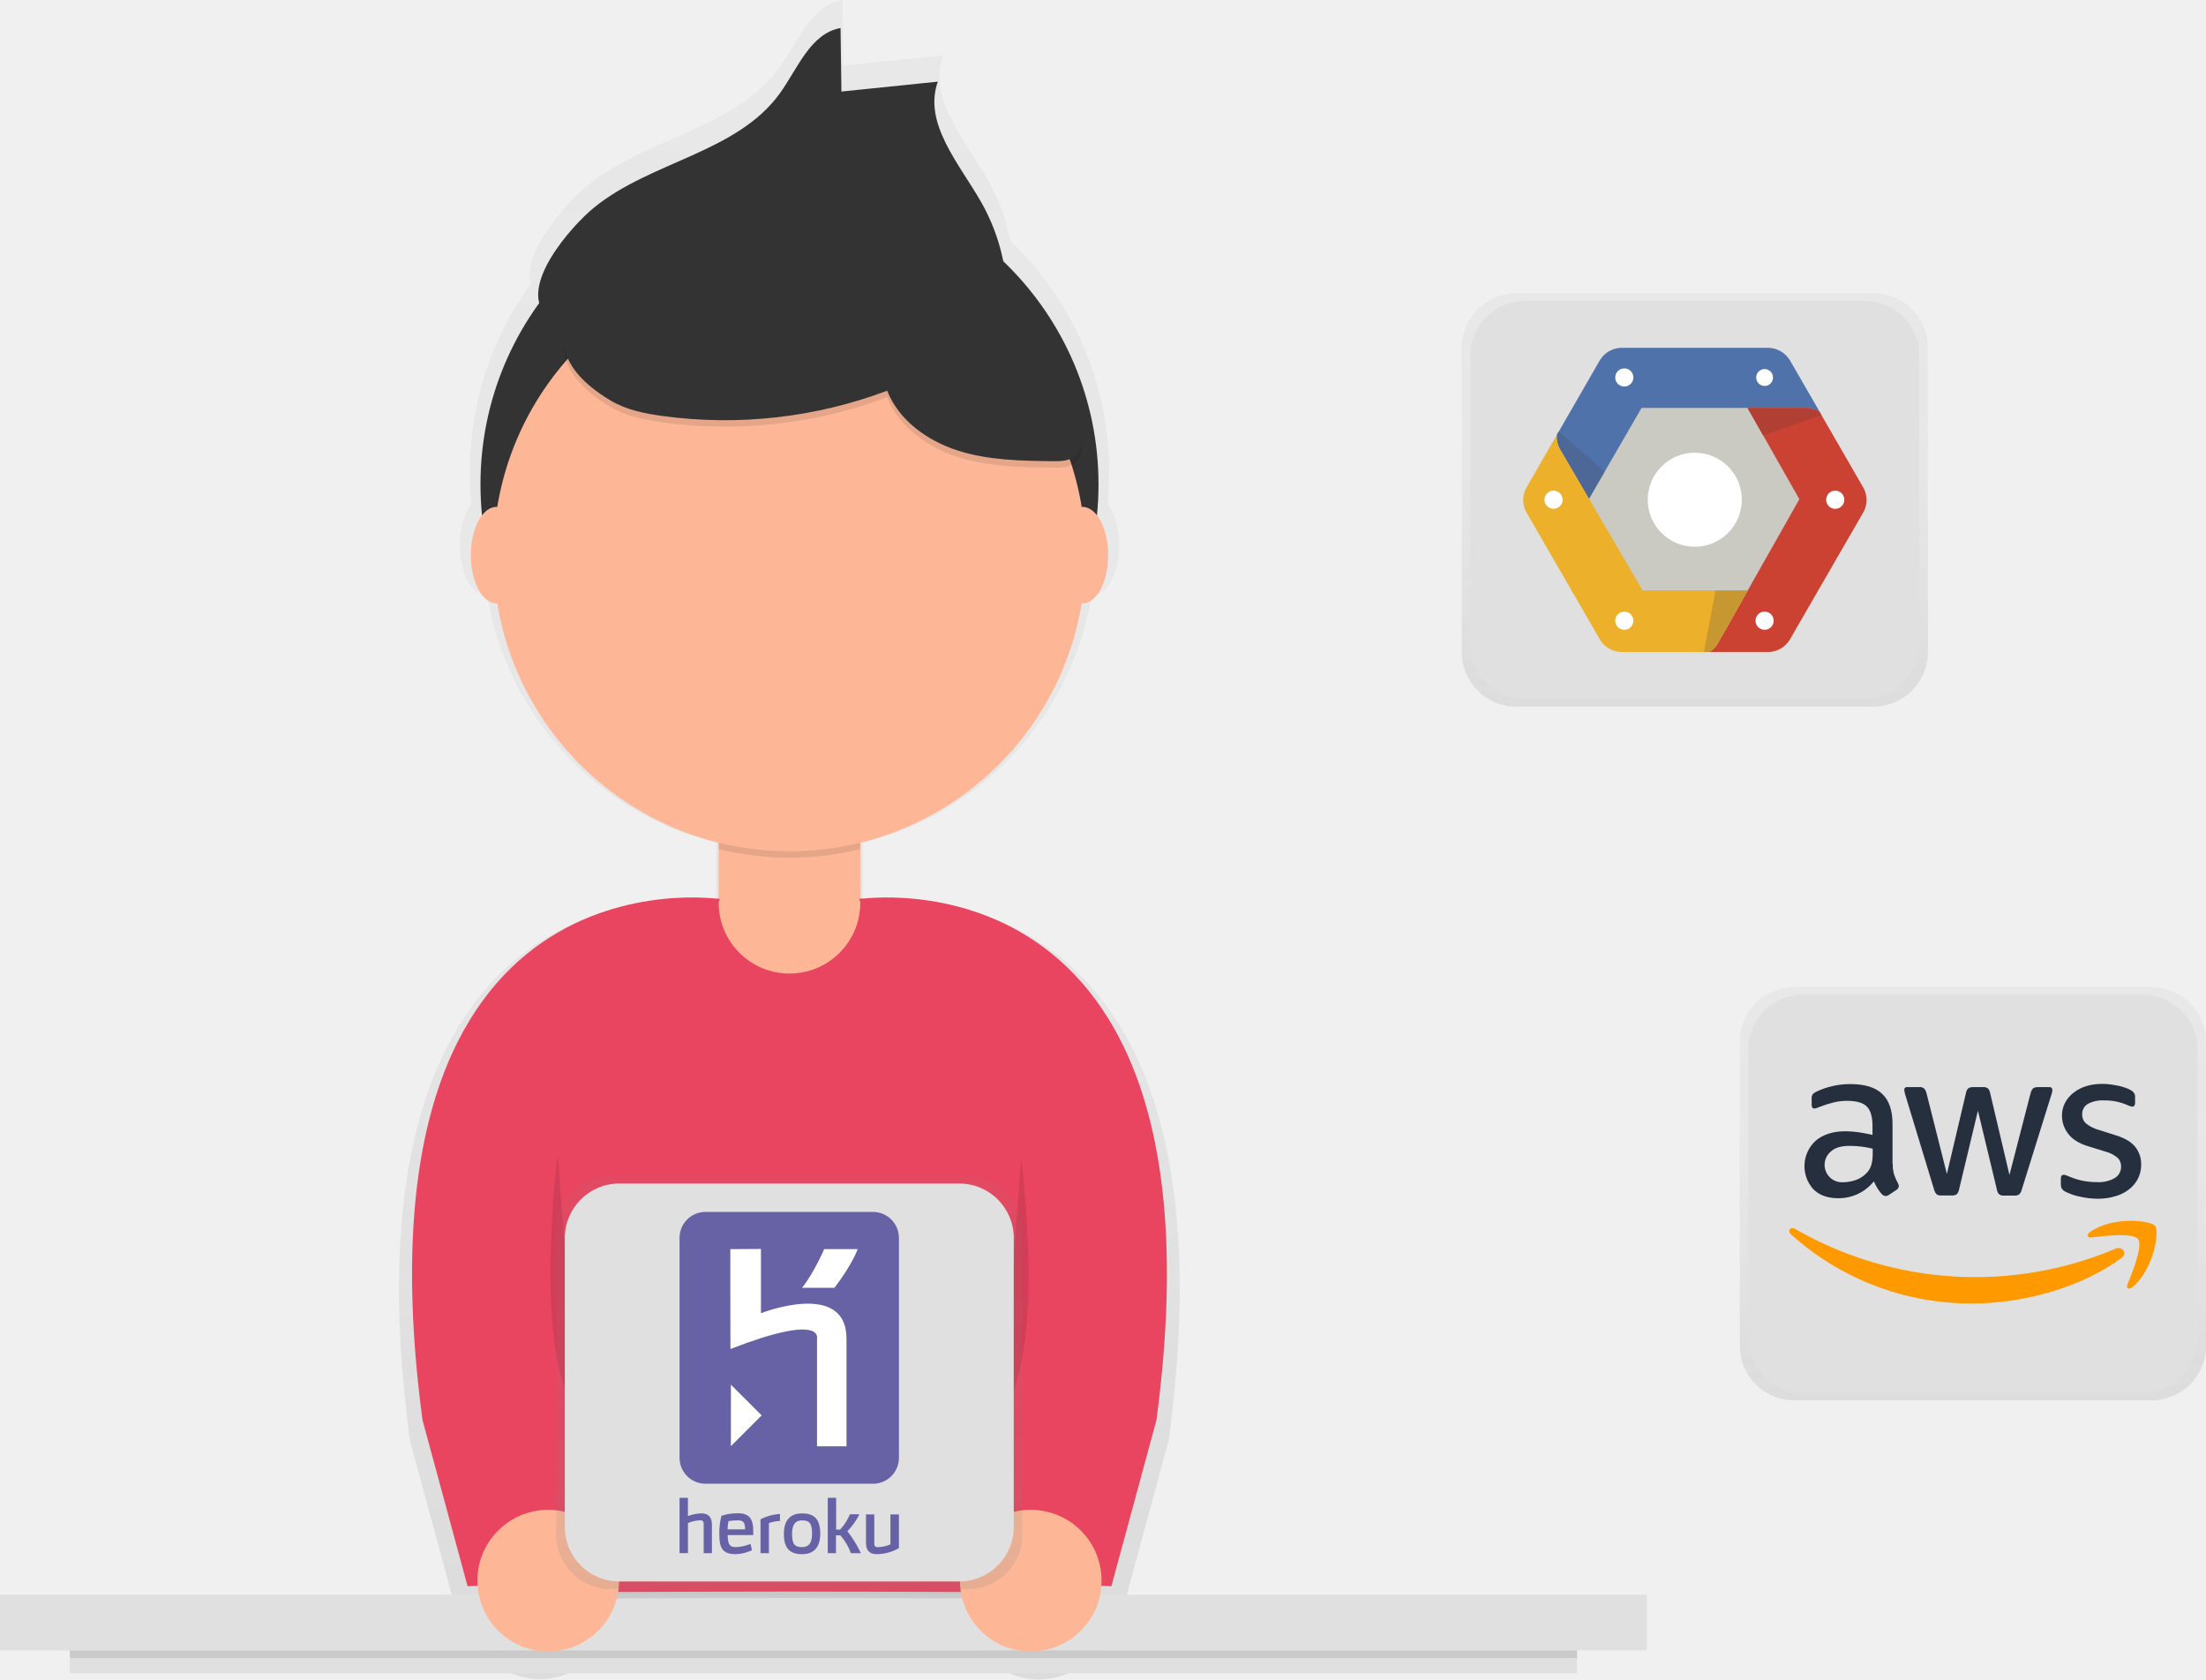
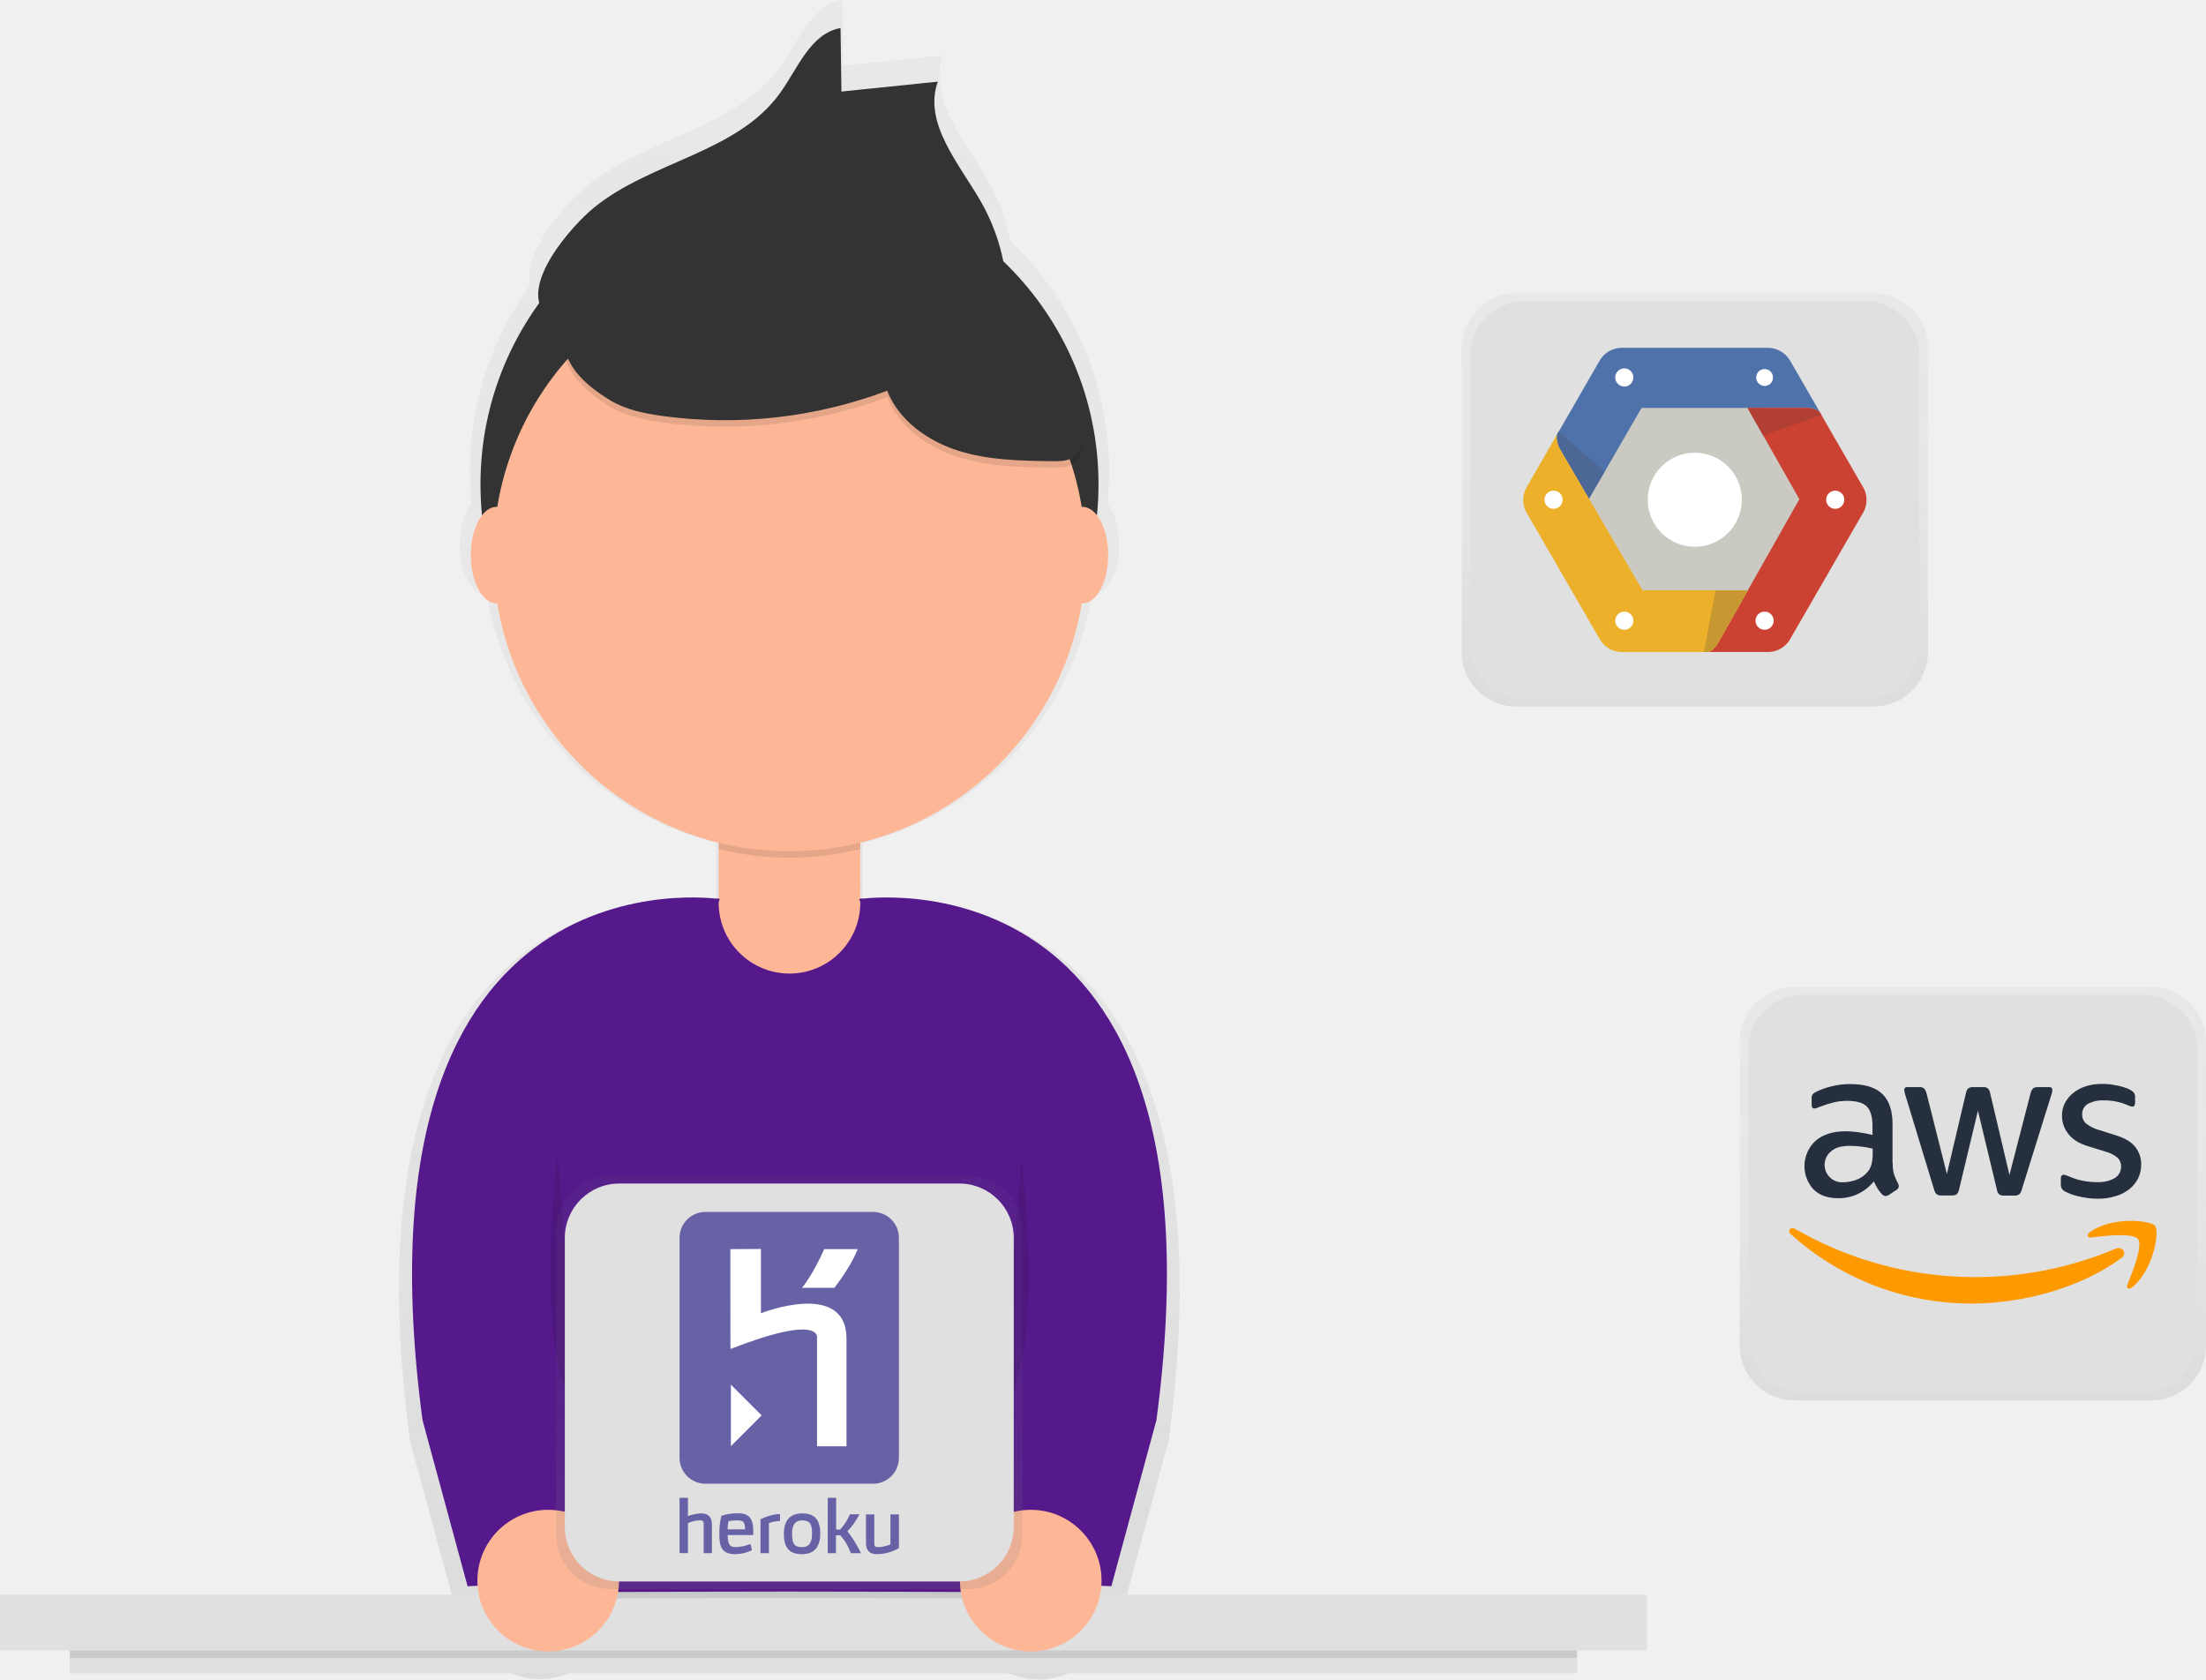
<svg xmlns="http://www.w3.org/2000/svg" xmlns:xlink="http://www.w3.org/1999/xlink" id="1dff4cb4-53bd-4ffc-acc1-5e8a2ceb72de" data-name="Layer 1" width="864.81" height="658.45" viewBox="0 0 864.81 658.45">
  <defs>
    <linearGradient id="e6219774-622b-406f-ae45-f26a74b1f5cd" x1="477.09" y1="779.22" x2="477.09" y2="120.78" gradientUnits="userSpaceOnUse">
      <stop offset="0" stop-color="gray" stop-opacity="0.25" />
      <stop offset="0.54" stop-color="gray" stop-opacity="0.12" />
      <stop offset="1" stop-color="gray" stop-opacity="0.1" />
    </linearGradient>
    <linearGradient id="2394db48-9094-48a1-80b4-38413320a0c3" x1="309.42" y1="623" x2="309.42" y2="461" xlink:href="#e6219774-622b-406f-ae45-f26a74b1f5cd" />
    <linearGradient id="894cb520-7283-4f65-92a7-edb841614828" x1="773.42" y1="549" x2="773.42" y2="387" xlink:href="#e6219774-622b-406f-ae45-f26a74b1f5cd" />
    <linearGradient id="43bfcda2-dcfb-4411-a28b-16db327cb63c" x1="664.42" y1="277" x2="664.42" y2="115" xlink:href="#e6219774-622b-406f-ae45-f26a74b1f5cd" />
  </defs>
  <g opacity="0.7">
    <path d="M506.4,473.94l-.59-.14V451.2a120.23,120.23,0,0,0,89.79-97.09l.29,0c5.77,0,10.44-8.77,10.44-19.58,0-6.71-1.8-12.62-4.54-16.15q.62-6.2.63-12.57a125,125,0,0,0-38.62-90.49,80.54,80.54,0,0,0-8.87-23.81c-8.9-15.68-23.71-32-17.67-49l-39.1,4-.36-25.76c-12.2,2.19-17.31,16.33-24.55,26.4-17.41,24.22-52.35,27.59-75.46,46.45-7.85,6.41-25.51,25.9-22.19,38.68a124.75,124.75,0,0,0-23.84,73.53q0,6.36.63,12.57c-2.74,3.53-4.54,9.44-4.54,16.15,0,10.82,4.68,19.58,10.44,19.58l.29,0a120.23,120.23,0,0,0,89.79,97.09v22.6l-.59.14C434.32,472.37,298.48,462,328.27,685.4l18.27,67.36,4.07-.16A28.72,28.72,0,0,0,407,757.71c25.87-.09,55.09-.17,70-.17s44.18.09,70,.17a28.72,28.72,0,0,0,56.44-5.11l4.07.16,18.27-67.36C655.71,462,519.86,472.37,506.4,473.94Z" transform="translate(-167.6 -120.78)" fill="url(#e6219774-622b-406f-ae45-f26a74b1f5cd)" />
  </g>
  <rect y="625.16" width="645.61" height="21.88" fill="#e0e0e0" />
  <rect x="27.36" y="647.05" width="590.89" height="8.95" fill="#e0e0e0" />
  <rect x="27.36" y="647.05" width="590.89" height="2.98" opacity="0.1" />
  <path d="M361,747.61s86.63-.34,116.09-.34,116.09.34,116.09.34V735H361Z" transform="translate(-167.6 -120.78)" opacity="0.1" />
-   <path d="M593.19,745.08s-86.63-.34-116.09-.34-116.09.34-116.09.34V585.74A116.09,116.09,0,0,1,477.09,469.65h0A116.09,116.09,0,0,1,593.19,585.74Z" transform="translate(-167.6 -120.78)" fill="#e94560" />
+   <path d="M593.19,745.08s-86.63-.34-116.09-.34-116.09.34-116.09.34V585.74A116.09,116.09,0,0,1,477.09,469.65h0A116.09,116.09,0,0,1,593.19,585.74Z" transform="translate(-167.6 -120.78)" fill="#55198b" />
  <path d="M298.5,290.83h22a16.76,16.76,0,0,1,16.76,16.76v46.33a27.76,27.76,0,0,1-27.76,27.76h0a27.76,27.76,0,0,1-27.76-27.76V307.59A16.76,16.76,0,0,1,298.5,290.83Z" fill="#fdb797" />
  <path d="M449.33,453.67a116.17,116.17,0,0,0,55.52,0V414.13H449.33Z" transform="translate(-167.6 -120.78)" opacity="0.1" />
  <circle cx="309.5" cy="189.88" r="121.14" fill="#333" />
  <circle cx="309.5" cy="217.64" r="116.09" fill="#fdb797" />
  <path d="M400.44,202.19c22.33-18.23,56.11-21.48,72.94-44.9,7-9.73,11.93-23.4,23.73-25.52l.35,24.9,37.79-3.88c-5.83,16.42,8.48,32.23,17.08,47.38a77.93,77.93,0,0,1,10.09,36.68c-13.12,7.88-29.39-.72-44-5.31-14.2-4.46-29.29-4.92-44.17-5.34-7.63-.22-15.35-.42-22.8,1.25-6.53,1.47-12.64,4.34-18.82,6.93-10.05,4.21-41.79,20.09-51.13,9.85C370.92,232.62,391.82,209.23,400.44,202.19Z" transform="translate(-167.6 -120.78)" fill="#333" />
  <path d="M406.75,280.2c6.16,3.73,13.4,5.2,20.53,6.18a180.86,180.86,0,0,0,88.11-9.9c4.6,11.66,15.83,19.67,27.77,23.48s24.69,4,37.22,4.15c2.76,0,5.72,0,8-1.53,5.58-3.77,2.88-12.4-.37-18.3L571.84,255c-4.78-8.66-9.7-17.5-17.1-24.06-9.28-8.21-21.6-12.06-33.75-14.49a190.34,190.34,0,0,0-86.64,2.89C404.13,227.47,365.31,255.12,406.75,280.2Z" transform="translate(-167.6 -120.78)" opacity="0.1" />
  <path d="M406.75,277.68c6.16,3.73,13.4,5.2,20.53,6.18a180.86,180.86,0,0,0,88.11-9.9c4.6,11.66,15.83,19.67,27.77,23.48s24.69,4,37.22,4.15c2.76,0,5.72,0,8-1.53,5.58-3.77,2.88-12.4-.37-18.3l-16.17-29.32c-4.78-8.66-9.7-17.5-17.1-24.06-9.28-8.21-21.6-12.06-33.75-14.49a190.34,190.34,0,0,0-86.64,2.89C404.13,224.94,365.31,252.59,406.75,277.68Z" transform="translate(-167.6 -120.78)" fill="#333" />
  <ellipse cx="424.33" cy="217.64" rx="10.1" ry="18.93" fill="#fdb797" />
  <ellipse cx="194.67" cy="217.64" rx="10.1" ry="18.93" fill="#fdb797" />
-   <path d="M504.39,473.27S651.23,450.4,620.95,677.54l-17.66,65.11-50.48-2s32.81-75.71,12.62-126.19S504.39,473.27,504.39,473.27Z" transform="translate(-167.6 -120.78)" fill="#e94560" />
-   <path d="M449.8,473.27S303,450.4,333.24,677.54l17.66,65.11,50.48-2s-32.81-75.71-12.62-126.19S449.8,473.27,449.8,473.27Z" transform="translate(-167.6 -120.78)" fill="#e94560" />
+   <path d="M504.39,473.27S651.23,450.4,620.95,677.54l-17.66,65.11-50.48-2s32.81-75.71,12.62-126.19S504.39,473.27,504.39,473.27Z" transform="translate(-167.6 -120.78)" fill="#55198b" />
+   <path d="M449.8,473.27S303,450.4,333.24,677.54l17.66,65.11,50.48-2s-32.81-75.71-12.62-126.19S449.8,473.27,449.8,473.27Z" transform="translate(-167.6 -120.78)" fill="#55198b" />
  <path d="M386.24,573.36s-10.1,78,7.57,100.71" transform="translate(-167.6 -120.78)" opacity="0.1" />
  <path d="M567.95,575.36s10.1,76-7.57,98.71" transform="translate(-167.6 -120.78)" opacity="0.1" />
  <circle cx="404.08" cy="619.68" r="27.76" fill="#fdb797" />
  <circle cx="214.91" cy="619.68" r="27.76" fill="#fdb797" />
  <g opacity="0.7">
    <rect x="218.04" y="461" width="182.77" height="162" rx="21.34" ry="21.34" fill="url(#2394db48-9094-48a1-80b4-38413320a0c3)" />
  </g>
  <rect x="221.42" y="464" width="176" height="156" rx="21.34" ry="21.34" fill="#e0e0e0" />
  <path d="M443.45,729.71V718a1.16,1.16,0,0,0-1.32-1.18,12.53,12.53,0,0,0-4.83,1.07v11.79H434V708h3.29v7.16a15.7,15.7,0,0,1,5.29-1.07c3,0,4.11,1.84,4.11,4.36v11.25h-3.26Zm9.41-7.08c.11,3.92.88,4.69,3.29,4.69a17,17,0,0,0,5.68-1.26l.55,2.47a15.37,15.37,0,0,1-6.44,1.56c-5.49,0-6.34-3-6.34-7.82a26.07,26.07,0,0,1,.82-7.21,18.82,18.82,0,0,1,6.61-1c4.5,0,5.87,2.5,5.87,6.86v1.67h-10Zm4.17-5.79a22.05,22.05,0,0,0-3.84.27,17.45,17.45,0,0,0-.36,3.24h6.86c0-2.28-.41-3.51-2.66-3.51Zm12,1.07v11.79h-3.29V716.43a19,19,0,0,1,7.63-2.11v2.74a14,14,0,0,0-4.33.85Zm13,12.18c-4.91,0-7.13-2.41-7.13-7.93,0-5.84,2.93-8.06,7.13-8.06,4.91,0,7.13,2.41,7.13,7.93,0,5.84-2.94,8.06-7.13,8.06Zm0-13.25c-2.52,0-3.92,1.45-3.92,5.32,0,4.22,1.18,5.16,3.92,5.16,2.52,0,3.92-1.43,3.92-5.29,0-4.22-1.18-5.18-3.92-5.18Zm23,12.86h-3.87a21.44,21.44,0,0,0-4.11-7h-1.73v7H492.1V708h3.29v12.45h1.54a20,20,0,0,0,3.87-6h3.7a25.74,25.74,0,0,1-4.69,6.64,46.5,46.5,0,0,1,5.29,8.58Zm6.17.38c-3,0-4.11-1.84-4.11-4.36V714.49h3.26v11.66a1.16,1.16,0,0,0,1.32,1.18,13.31,13.31,0,0,0,5-1.07V714.49H520v13.22A17.45,17.45,0,0,1,511.27,730.09Zm-1.45-27.61H444.18A10.16,10.16,0,0,1,434,692.32V606.07a10.16,10.16,0,0,1,10.16-10.16h65.63A10.17,10.17,0,0,1,520,606.07v86.25a10.16,10.16,0,0,1-10.17,10.16Z" transform="translate(-167.6 -120.78)" fill="#6762a6" />
  <path d="M487.89,687.82V645.5s2.75-10.13-33.91,4.14c-.07.18-.07-39.14-.07-39.14l12-.07v25.19s33.54-13.21,33.54,10v42.18H487.89Zm6.83-62.15H482c4.57-5.59,8.71-15.17,8.71-15.17h13.14s-2.25,6.24-9.15,15.17Zm-40.59,62.07v-24.1l12.05,12.05-12.05,12.05Z" transform="translate(-167.6 -120.78)" fill="#fff" />
  <g opacity="0.7">
    <rect x="682.04" y="387" width="182.77" height="162" rx="21.34" ry="21.34" fill="url(#894cb520-7283-4f65-92a7-edb841614828)" />
  </g>
  <rect x="685.42" y="390" width="176" height="156" rx="21.34" ry="21.34" fill="#e0e0e0" />
  <path d="M909.6,577a14.49,14.49,0,0,0,.53,4.26,25.64,25.64,0,0,0,1.53,3.45,2.08,2.08,0,0,1,.34,1.1,1.9,1.9,0,0,1-.91,1.44l-3,2a2.3,2.3,0,0,1-1.25.43,2.2,2.2,0,0,1-1.44-.67,14.82,14.82,0,0,1-1.72-2.25c-.48-.81-1-1.72-1.48-2.83a17.69,17.69,0,0,1-14.08,6.61c-4,0-7.23-1.15-9.58-3.45a13.51,13.51,0,0,1,.81-19.06c2.92-2.49,6.8-3.74,11.73-3.74a37.92,37.92,0,0,1,5.08.38c1.77.24,3.59.62,5.51,1.05v-3.5c0-3.64-.77-6.18-2.25-7.66s-4.12-2.2-7.81-2.2a21.79,21.79,0,0,0-5.17.62,38.16,38.16,0,0,0-5.17,1.63,13.74,13.74,0,0,1-1.68.62,2.94,2.94,0,0,1-.77.14c-.67,0-1-.48-1-1.48v-2.35a3,3,0,0,1,.34-1.68,3.59,3.59,0,0,1,1.34-1,27.57,27.57,0,0,1,6-2.16,29,29,0,0,1,7.47-.91c5.7,0,9.87,1.29,12.55,3.88s4,6.51,4,11.78V577Zm-19.44,7.28a15.52,15.52,0,0,0,4.93-.86,10.67,10.67,0,0,0,4.55-3.07,7.6,7.6,0,0,0,1.63-3.07,17.19,17.19,0,0,0,.48-4.17v-2a40,40,0,0,0-4.41-.81,36.09,36.09,0,0,0-4.5-.29c-3.21,0-5.56.62-7.14,1.92a6.84,6.84,0,0,0,4.45,12.36Zm38.46,5.17a2.67,2.67,0,0,1-1.82-.48,3.9,3.9,0,0,1-1-1.87l-11.25-37a8.39,8.39,0,0,1-.43-1.92,1.05,1.05,0,0,1,1.15-1.2h4.69a2.65,2.65,0,0,1,1.87.48,3.92,3.92,0,0,1,1,1.87l8,31.71,7.47-31.71a3.36,3.36,0,0,1,.91-1.87,3.29,3.29,0,0,1,1.92-.48h3.83a2.88,2.88,0,0,1,1.92.48,3.23,3.23,0,0,1,.91,1.87l7.57,32.09,8.29-32.09a4.11,4.11,0,0,1,1-1.87,3.12,3.12,0,0,1,1.87-.48h4.45a1.06,1.06,0,0,1,1.2,1.2,4.78,4.78,0,0,1-.1.77,6.81,6.81,0,0,1-.34,1.2l-11.54,37a3.67,3.67,0,0,1-1,1.87,3.06,3.06,0,0,1-1.82.48h-4.12a2.88,2.88,0,0,1-1.92-.48,3.4,3.4,0,0,1-.91-1.92l-7.42-30.89-7.38,30.84a3.74,3.74,0,0,1-.91,1.92,3,3,0,0,1-1.92.48Zm61.54,1.29a31.69,31.69,0,0,1-7.38-.86,21.79,21.79,0,0,1-5.51-1.92,3.45,3.45,0,0,1-1.48-1.34,3.38,3.38,0,0,1-.29-1.34v-2.44c0-1,.38-1.48,1.1-1.48a2.71,2.71,0,0,1,.86.14c.29.1.72.29,1.2.48a26.05,26.05,0,0,0,5.27,1.68,28.76,28.76,0,0,0,5.7.57,12.92,12.92,0,0,0,7-1.58,5.16,5.16,0,0,0,2.49-4.55,4.66,4.66,0,0,0-1.29-3.35,12,12,0,0,0-4.84-2.49L986,570.1c-3.5-1.1-6.08-2.73-7.66-4.89a11.41,11.41,0,0,1-2.39-6.94,10.66,10.66,0,0,1,1.29-5.32,12.31,12.31,0,0,1,3.45-3.93,15.2,15.2,0,0,1,5-2.49,20.87,20.87,0,0,1,6-.81,24,24,0,0,1,3.21.19c1.1.14,2.11.34,3.11.53s1.87.48,2.73.77a10.45,10.45,0,0,1,2,.86,4.14,4.14,0,0,1,1.44,1.2,2.58,2.58,0,0,1,.43,1.58v2.25c0,1-.38,1.53-1.1,1.53a5,5,0,0,1-1.82-.57,21.91,21.91,0,0,0-9.2-1.87,12.36,12.36,0,0,0-6.37,1.34,4.62,4.62,0,0,0-2.25,4.26,4.52,4.52,0,0,0,1.44,3.4,14.31,14.31,0,0,0,5.27,2.63l6.8,2.16c3.45,1.1,5.94,2.63,7.42,4.6a10.84,10.84,0,0,1,2.2,6.71,12.31,12.31,0,0,1-1.25,5.56,12.88,12.88,0,0,1-3.5,4.21,15.44,15.44,0,0,1-5.32,2.68,22.77,22.77,0,0,1-6.85,1Z" transform="translate(-167.6 -120.78)" fill="#252f3e" />
  <path d="M999.21,614c-15.76,11.64-38.65,17.82-58.33,17.82a105.53,105.53,0,0,1-71.22-27.16c-1.48-1.34-.14-3.16,1.63-2.11a141.44,141.44,0,0,0,125.62,7.81c2.63-1.2,4.89,1.72,2.3,3.64Z" transform="translate(-167.6 -120.78)" fill="#f90" />
  <path d="M1005.77,606.55c-2-2.59-13.31-1.25-18.44-.62-1.53.19-1.77-1.15-.38-2.16,9-6.32,23.8-4.5,25.53-2.39s-.48,17-8.91,24c-1.29,1.1-2.54.53-2-.91C1003.52,619.76,1007.78,609.08,1005.77,606.55Z" transform="translate(-167.6 -120.78)" fill="#f90" />
  <g opacity="0.7">
    <rect x="573.04" y="115" width="182.77" height="162" rx="21.34" ry="21.34" fill="url(#43bfcda2-dcfb-4411-a28b-16db327cb63c)" />
  </g>
  <rect x="576.42" y="118" width="176" height="156" rx="21.34" ry="21.34" fill="#e0e0e0" />
  <path d="M807.53,357.41l-23.66-41,23.66-41h47.31l23.66,41-23.66,41H807.53" transform="translate(-167.6 -120.78)" fill="#cac9c2" />
  <path d="M832,335.14a18.44,18.44,0,1,1,18.44-18.44A18.46,18.46,0,0,1,832,335.14" transform="translate(-167.6 -120.78)" fill="#fff" />
  <path d="M869.08,261.72a10.13,10.13,0,0,0-7.91-4.57h-58.3a10.13,10.13,0,0,0-7.91,4.57l-17,29.5a9.69,9.69,0,0,0,1.06,5.35l11.53,19.71,20.58-35.56h65.06a9.5,9.5,0,0,1,4.76,1.5l-11.84-20.51" transform="translate(-167.6 -120.78)" fill="#5072aa" />
  <path d="M778.67,289.94l-.75,1.29a9.7,9.7,0,0,0,1.06,5.35l11.53,19.71,6.13-10.6-18-15.76" transform="translate(-167.6 -120.78)" fill="#4d6796" />
  <path d="M804.37,272.32a3.56,3.56,0,1,1,3.56-3.56,3.56,3.56,0,0,1-3.56,3.56m58.3-3.56a3.29,3.29,0,1,1-6.59.08s0-.06,0-.08a3.29,3.29,0,0,1,6.59,0Z" transform="translate(-167.6 -120.78)" fill="#fff" />
  <path d="M898.22,312.21l-17.31-30a9.5,9.5,0,0,0-4.76-1.5H852.7L873,316.49l-32.12,56.75a9.28,9.28,0,0,1-3.3,3.16h23.6a10.13,10.13,0,0,0,7.91-4.57l29.15-50.49a10.12,10.12,0,0,0,0-9.13" transform="translate(-167.6 -120.78)" fill="#cc4232" />
  <path d="M881.7,283.58l-.78-1.35a9.49,9.49,0,0,0-4.76-1.5H852.7l6.11,10.76,22.89-7.92" transform="translate(-167.6 -120.78)" fill="#b23f33" />
  <path d="M859.37,367.68a3.56,3.56,0,1,1,3.56-3.56,3.56,3.56,0,0,1-3.56,3.56m27.69-47.42a3.56,3.56,0,1,1,3.56-3.56,3.56,3.56,0,0,1-3.56,3.56" transform="translate(-167.6 -120.78)" fill="#fff" />
  <path d="M811.55,352.26,779,296.58a9.7,9.7,0,0,1-1.06-5.35l-12.11,21a10.13,10.13,0,0,0,0,9.13L795,371.83a10.13,10.13,0,0,0,7.91,4.56h34.69a9.28,9.28,0,0,0,3.3-3.16l11.88-21H811.55" transform="translate(-167.6 -120.78)" fill="#ecb02a" />
  <path d="M835.59,376.4h2a9.27,9.27,0,0,0,3.3-3.16l11.88-21H840.14l-4.55,24.14" transform="translate(-167.6 -120.78)" fill="#c79732" />
  <path d="M804.37,367.68a3.56,3.56,0,1,1,3.56-3.56,3.56,3.56,0,0,1-3.56,3.56m-27.74-47.42a3.56,3.56,0,1,1,3.56-3.56,3.56,3.56,0,0,1-3.56,3.56" transform="translate(-167.6 -120.78)" fill="#fff" />
</svg>
